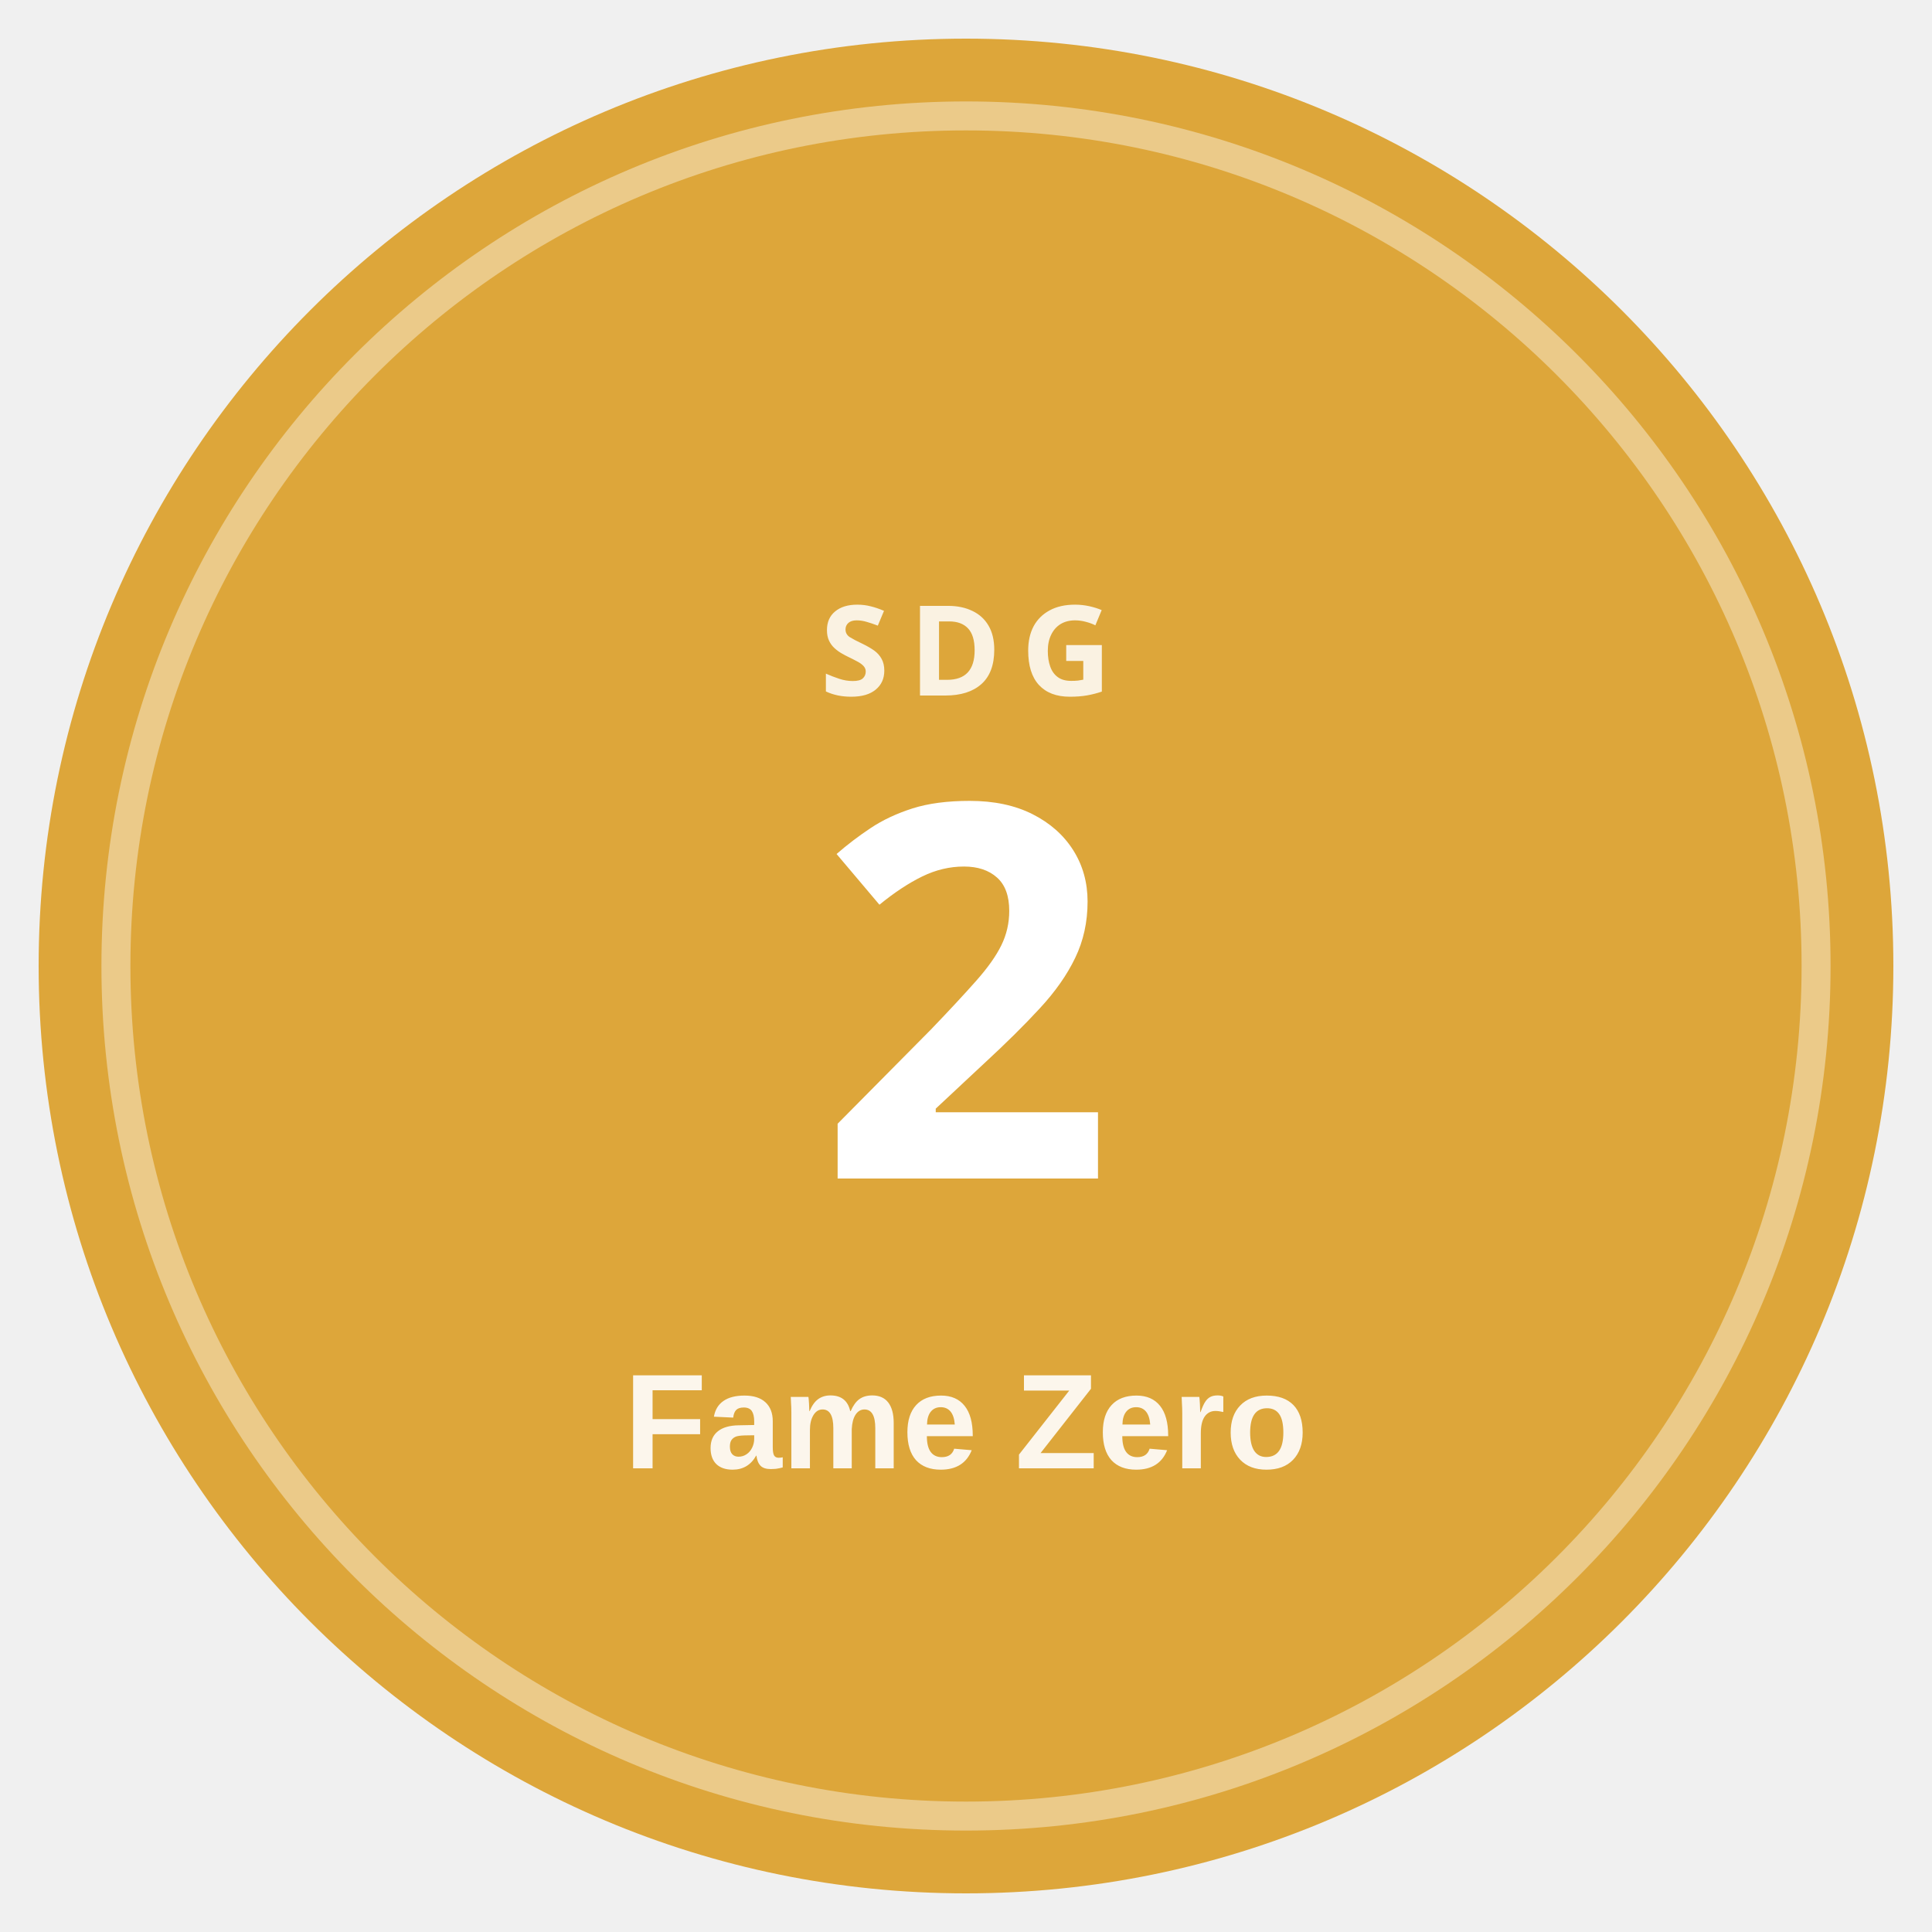
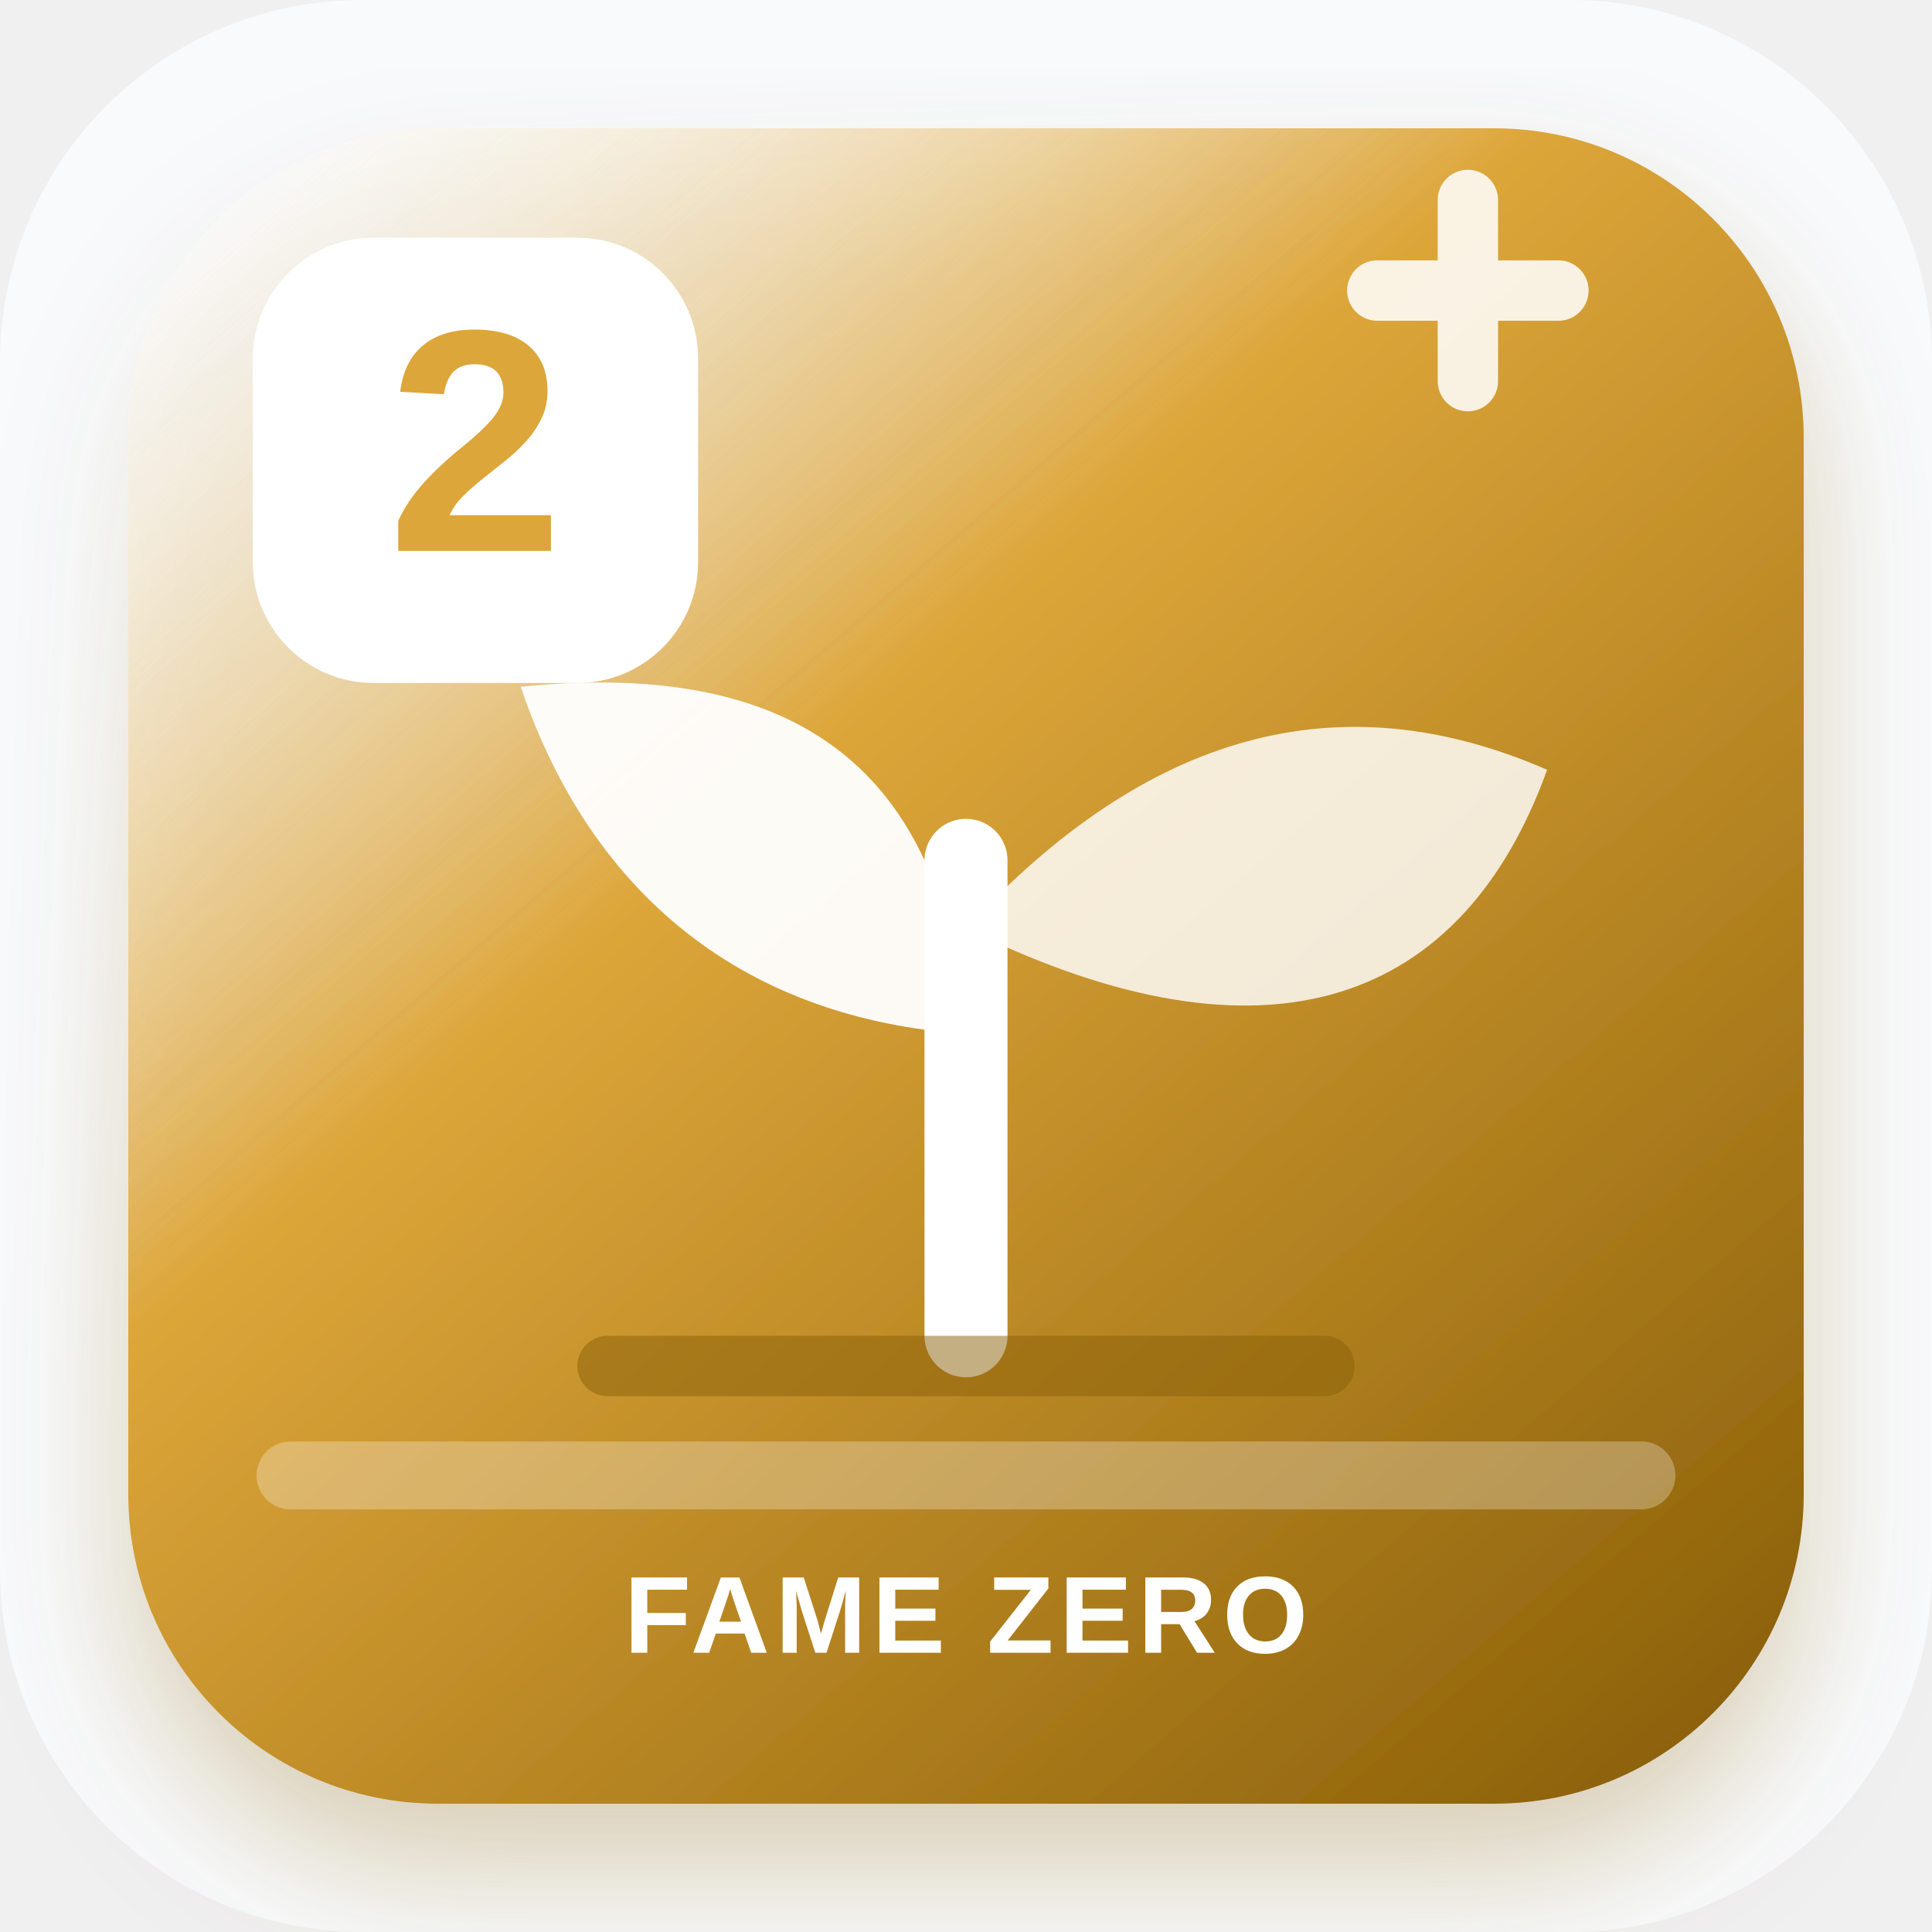
- <svg xmlns="http://www.w3.org/2000/svg" viewBox="0 0 200 200" width="200" height="200">
-   <circle cx="100" cy="100" r="96" fill="#DDA63A" />
-   <circle cx="100" cy="100" r="88" fill="none" stroke="white" stroke-width="3" opacity="0.4" />
-   <text x="100" y="72" text-anchor="middle" font-family="Arial Black, sans-serif" font-size="13" font-weight="900" fill="white" letter-spacing="2" opacity="0.85">SDG</text>
-   <text x="100" y="122" text-anchor="middle" font-family="Arial Black, sans-serif" font-size="54" font-weight="900" fill="white">2</text>
-   <text x="100" y="152" text-anchor="middle" font-family="Arial, sans-serif" font-size="14" font-weight="700" fill="white" opacity="0.9">Fame Zero</text>
+ <svg xmlns="http://www.w3.org/2000/svg" viewBox="0 0 512 512" role="img" aria-labelledby="title desc">
+   <defs>
+     <linearGradient id="sdg2g" x1="64" y1="32" x2="448" y2="480" gradientUnits="userSpaceOnUse">
+       <stop offset="0" stop-color="#ffffff" stop-opacity="0.28" />
+       <stop offset="0.38" stop-color="#DDA63A" />
+       <stop offset="1" stop-color="#8a5f08" />
+     </linearGradient>
+     <filter id="sdg2s" x="-12%" y="-12%" width="124%" height="124%">
+       <feDropShadow dx="0" dy="18" stdDeviation="18" flood-color="#8a5f08" flood-opacity="0.28" />
+     </filter>
+   </defs>
+   <rect width="512" height="512" rx="96" fill="#f8fafc" />
+   <rect x="34" y="34" width="444" height="444" rx="82" fill="url(#sdg2g)" filter="url(#sdg2s)" />
+   <path d="M77 391h358" fill="none" stroke="#ffffff" stroke-width="18" stroke-linecap="round" opacity="0.28" />
+   <path d="M256 354V228" stroke="#ffffff" stroke-width="22" stroke-linecap="round" stroke-linejoin="round" fill="none" />
+   <path d="M256 274c-58-4-99-36-118-92 69-7 112 18 118 92Z" fill="#ffffff" opacity="0.95" />
+   <path d="M256 246c48-52 99-66 154-42-22 61-73 82-154 42Z" fill="#ffffff" opacity="0.82" />
+   <path d="M161 362h190" stroke="#8a5f08" stroke-width="16" stroke-linecap="round" opacity="0.5" />
+   <rect x="67" y="63" width="118" height="118" rx="32" fill="#ffffff" />
+   <text x="126" y="146" text-anchor="middle" font-family="Arial, Helvetica, sans-serif" font-size="84" font-weight="900" fill="#DDA63A">2</text>
+   <path d="M365 77h48m-24-24v48" stroke="#ffffff" stroke-width="16" stroke-linecap="round" opacity="0.86" />
+   <text x="256" y="438" text-anchor="middle" font-family="Arial, Helvetica, sans-serif" font-size="29" font-weight="900" letter-spacing="1.5" fill="#ffffff">FAME ZERO</text>
</svg>
